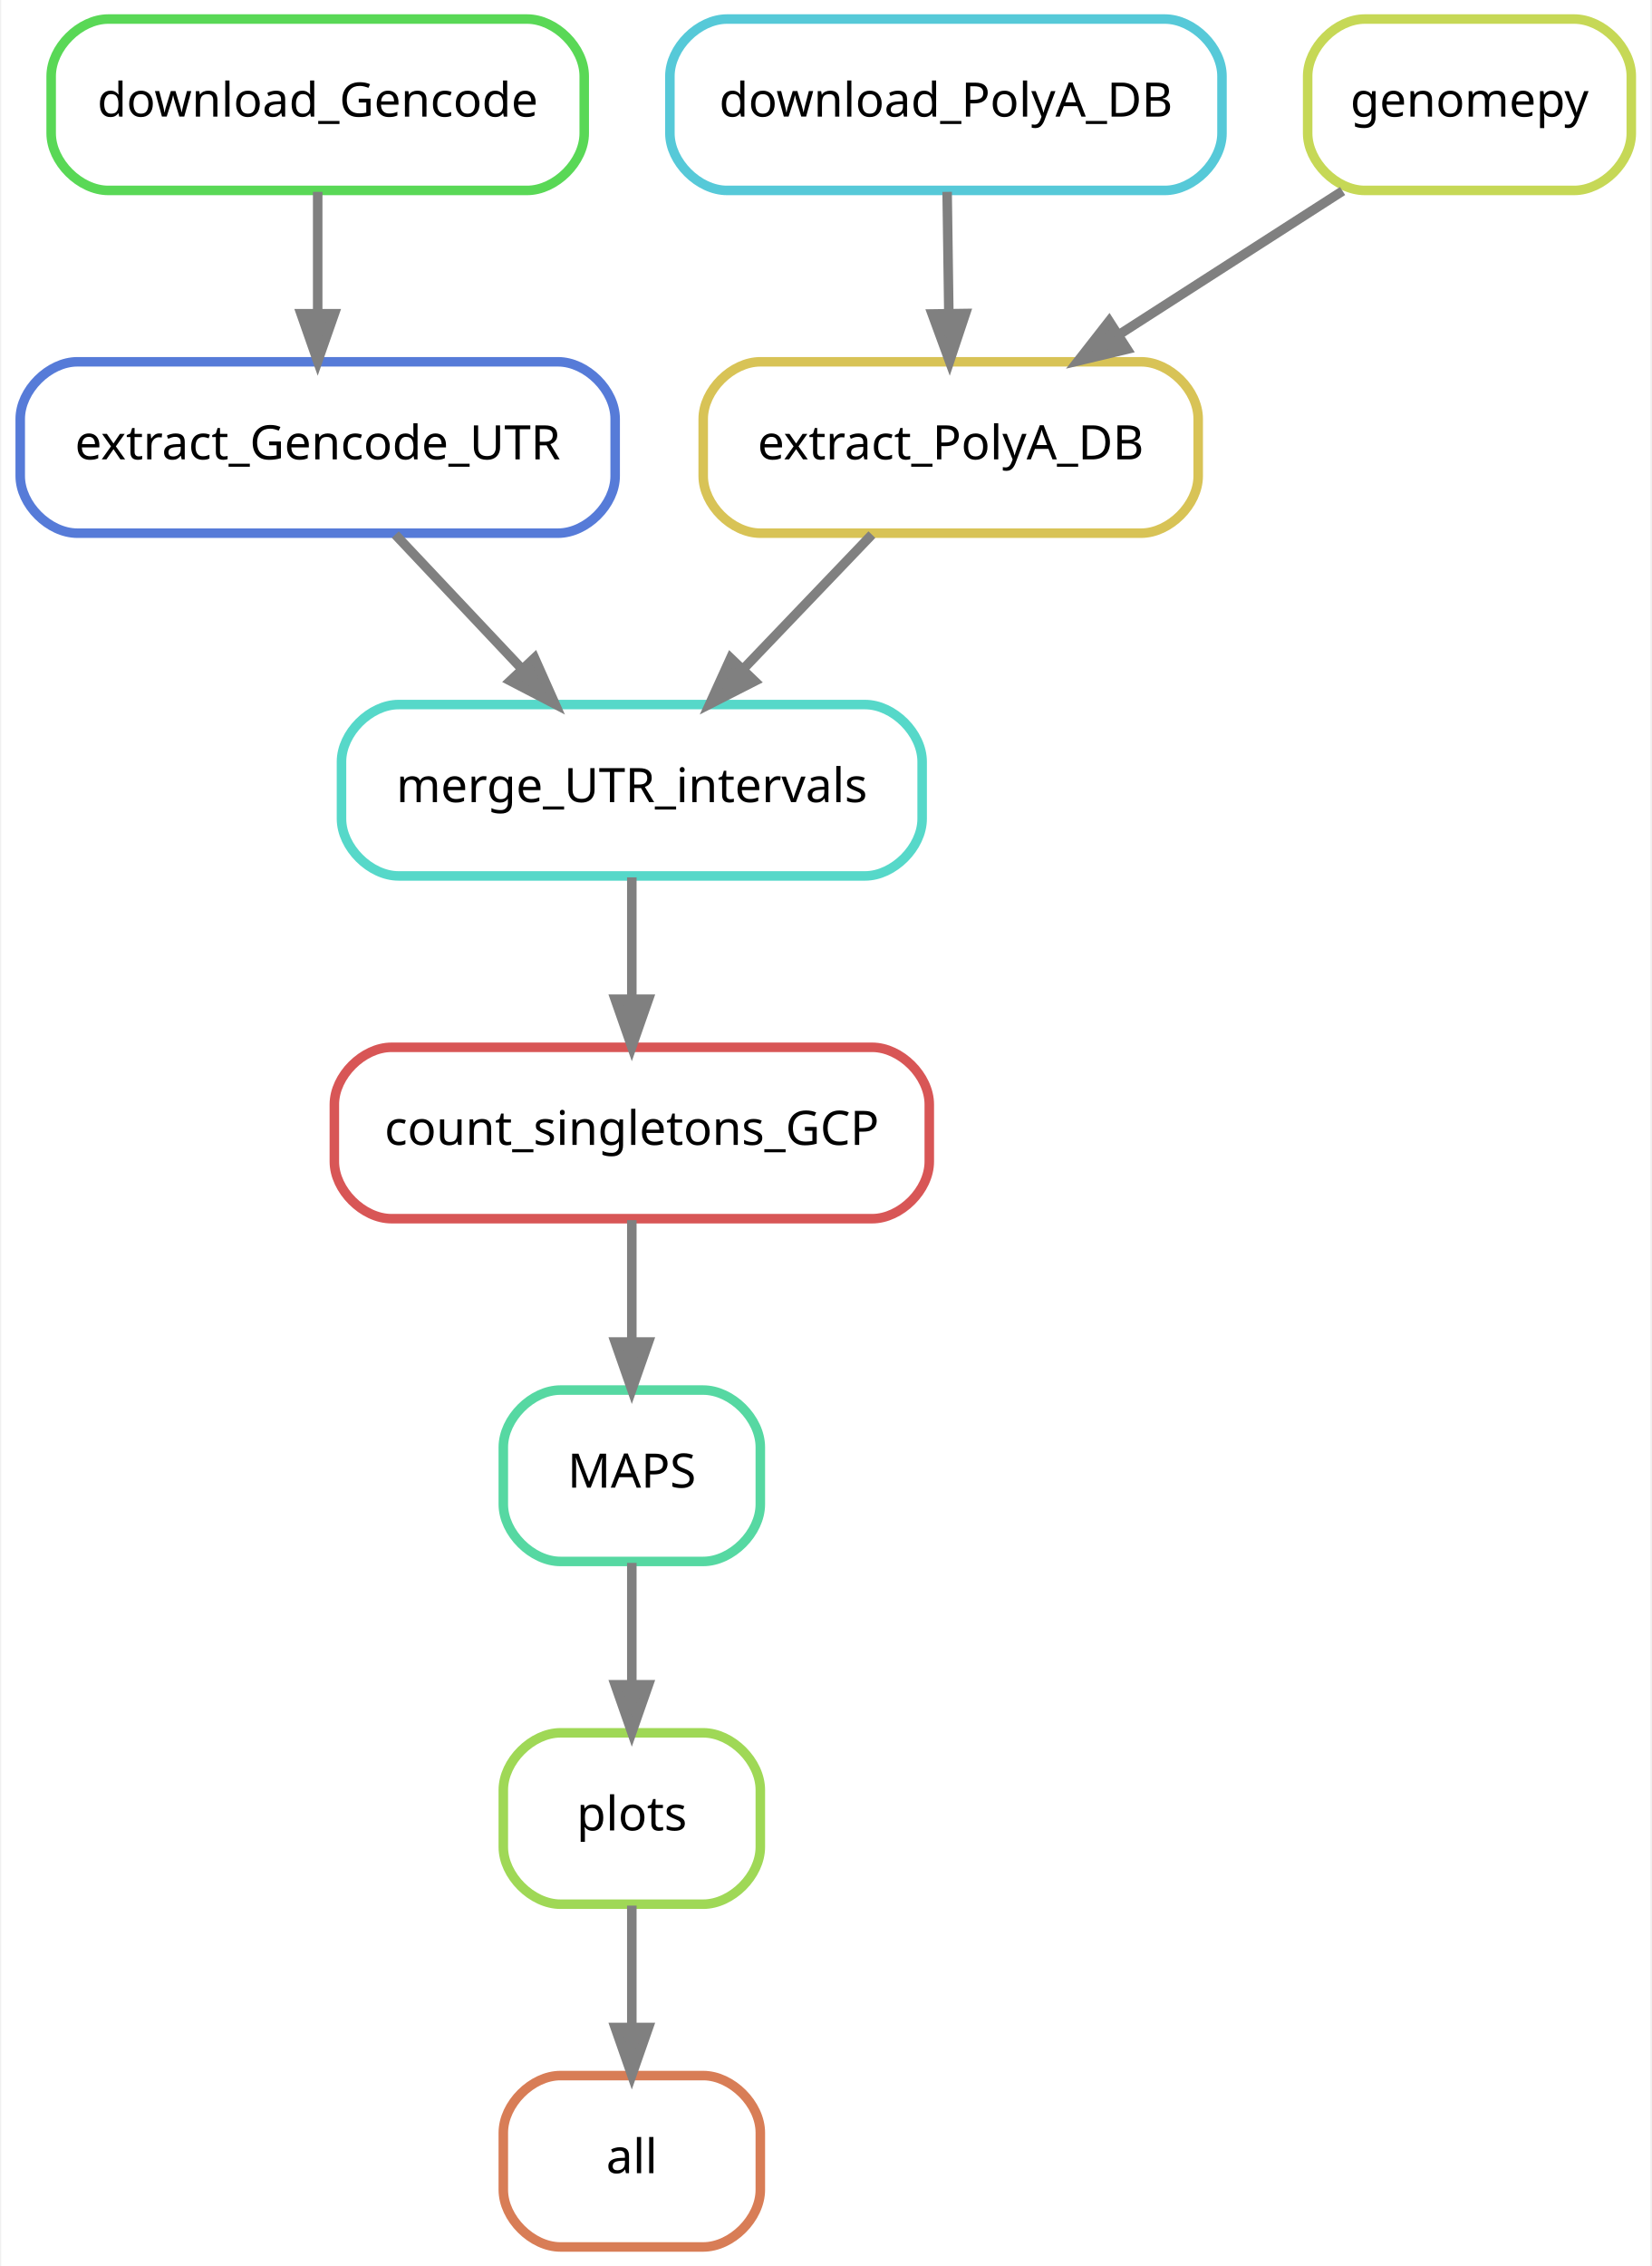
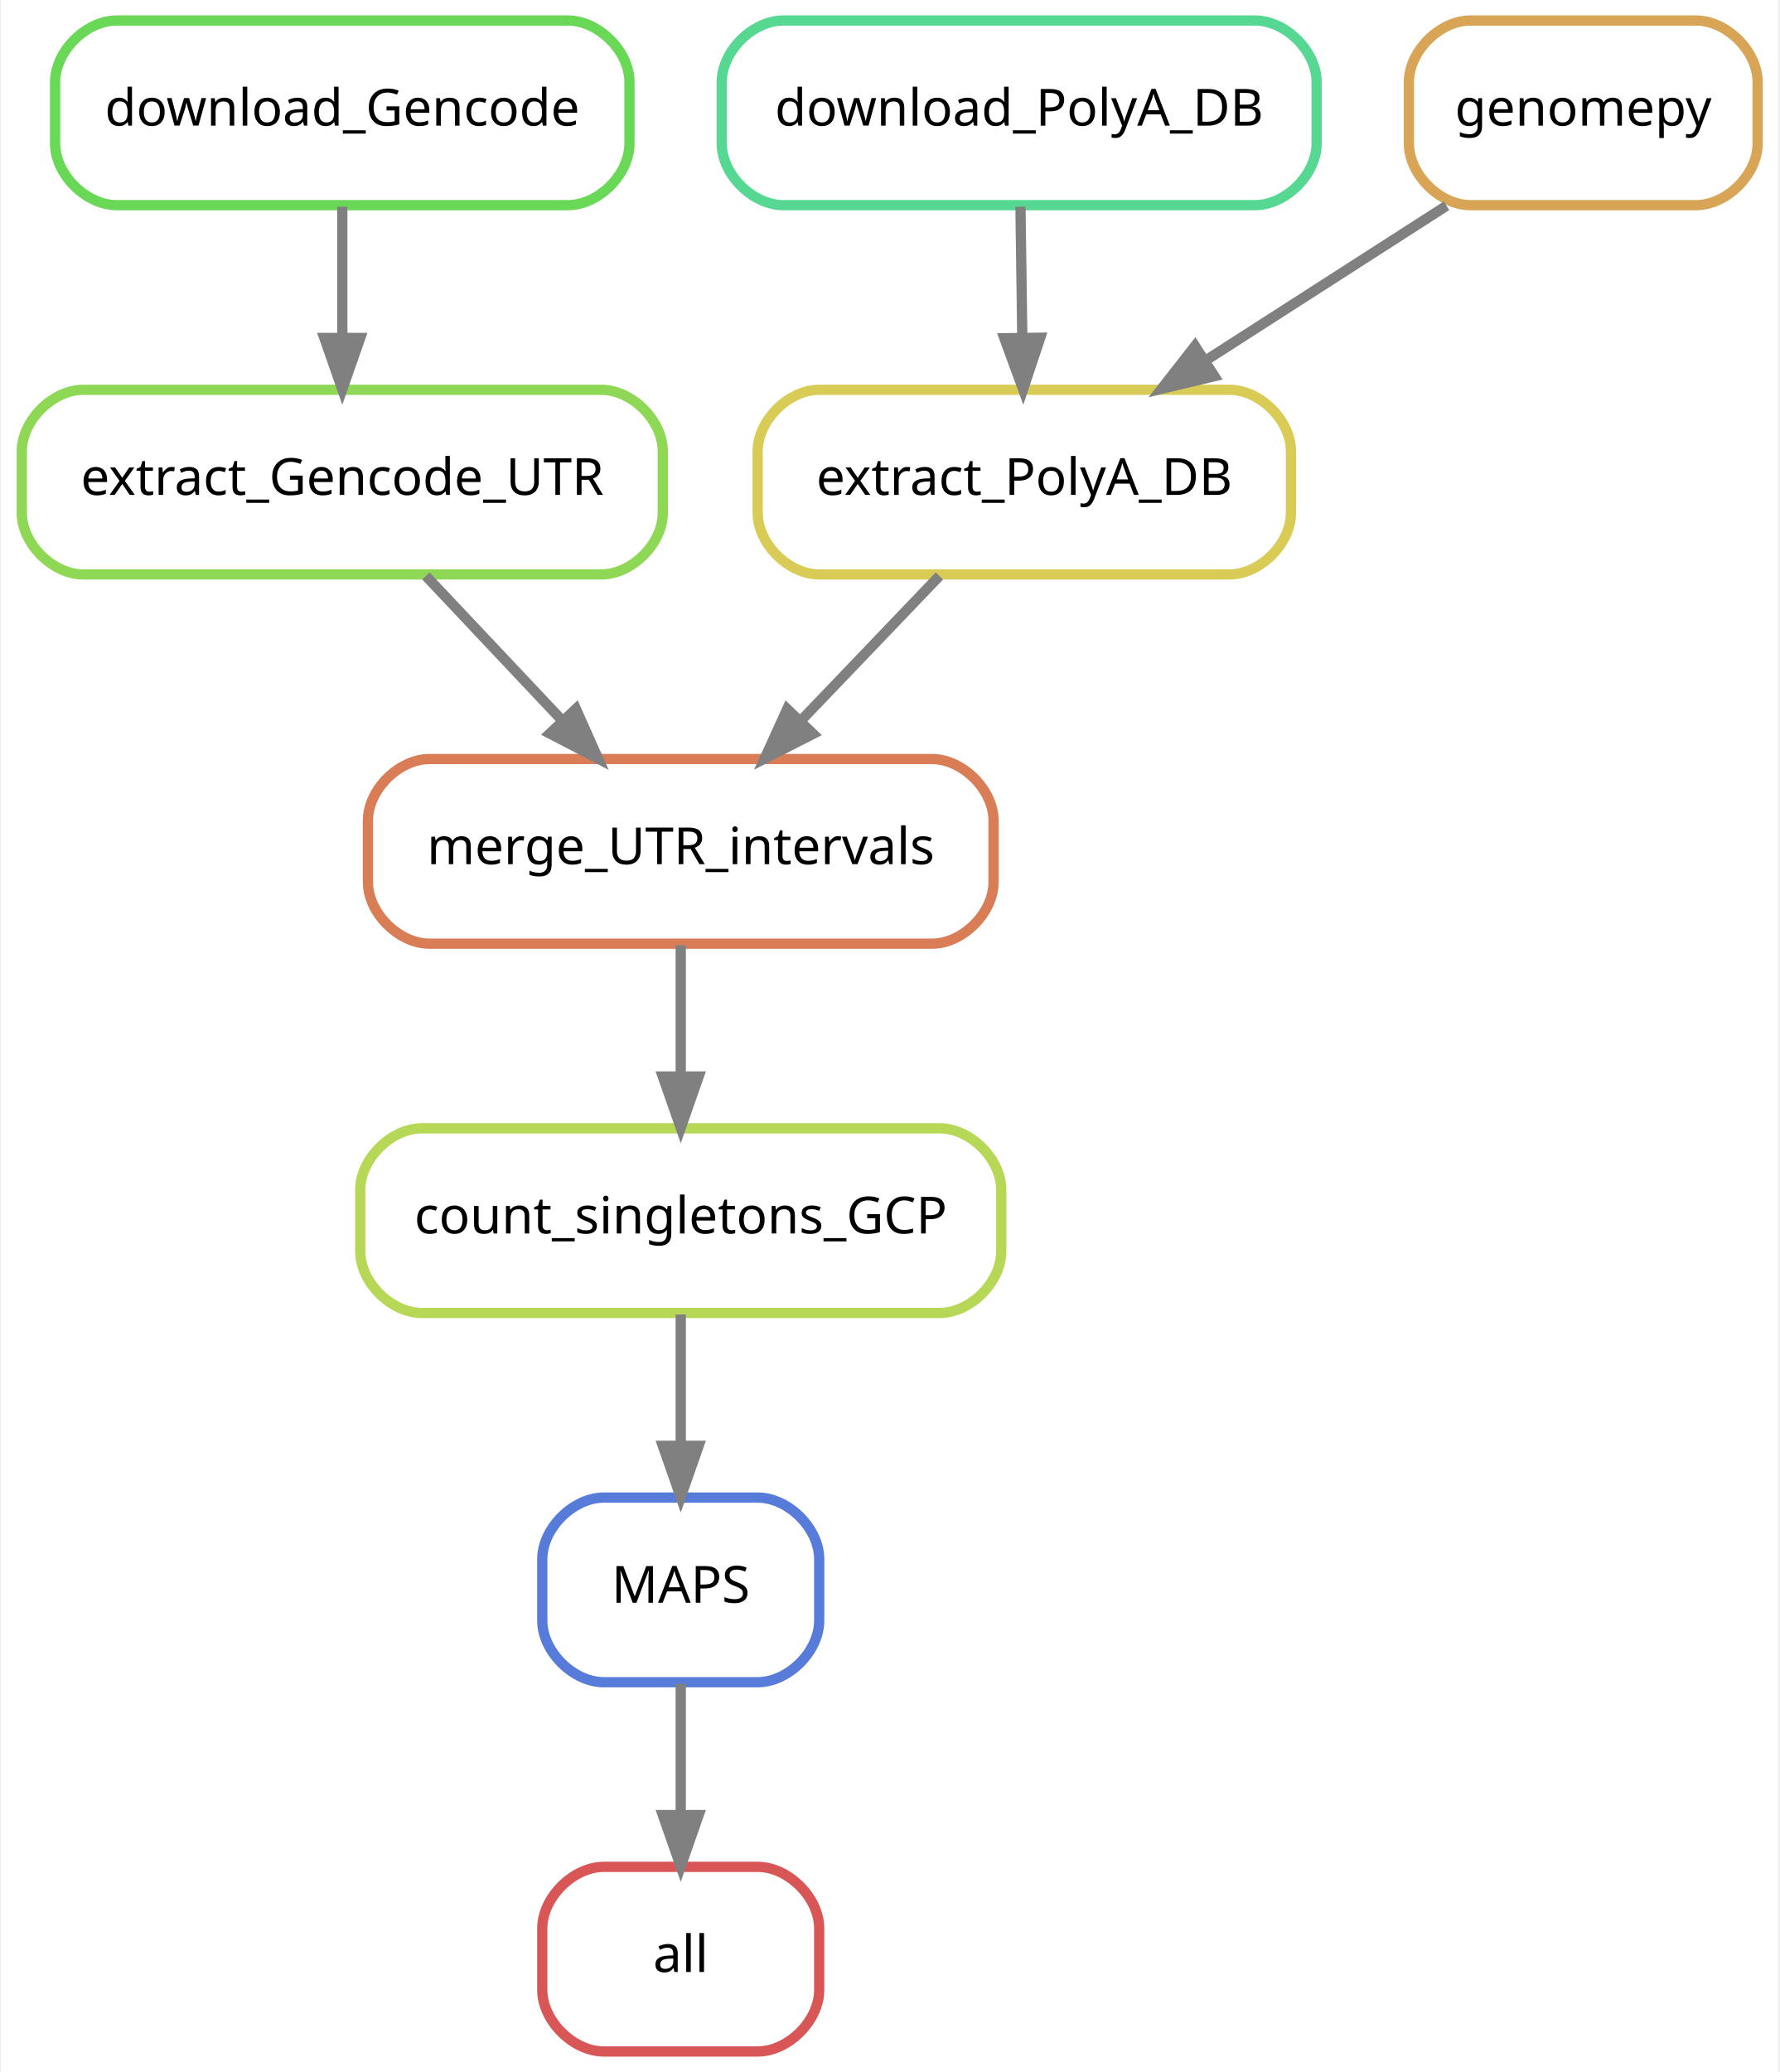
- <svg xmlns="http://www.w3.org/2000/svg" width="347pt" height="476pt" viewBox="0.00 0.00 346.50 476.00">
-   <g id="graph0" class="graph" transform="scale(1 1) rotate(0) translate(4 472)">
-     <polygon fill="white" stroke="transparent" points="-4,4 -4,-472 342.5,-472 342.5,4 -4,4" />
+ <svg xmlns="http://www.w3.org/2000/svg" width="347pt" height="404pt" viewBox="0.00 0.00 346.50 404.00">
+   <g id="graph0" class="graph" transform="scale(1 1) rotate(0) translate(4 400)">
+     <polygon fill="white" stroke="transparent" points="-4,4 -4,-400 342.5,-400 342.5,4 -4,4" />
    <g id="node1" class="node">
-       <path fill="none" stroke="#d87d56" stroke-width="2" d="M143.5,-36C143.5,-36 113.5,-36 113.5,-36 107.5,-36 101.5,-30 101.5,-24 101.5,-24 101.5,-12 101.5,-12 101.5,-6 107.5,0 113.5,0 113.5,0 143.5,0 143.5,0 149.5,0 155.5,-6 155.5,-12 155.5,-12 155.5,-24 155.5,-24 155.5,-30 149.5,-36 143.5,-36" />
+       <path fill="none" stroke="#d85656" stroke-width="2" d="M143.5,-36C143.5,-36 113.5,-36 113.5,-36 107.5,-36 101.5,-30 101.5,-24 101.5,-24 101.5,-12 101.5,-12 101.5,-6 107.5,0 113.5,0 113.5,0 143.5,0 143.5,0 149.5,0 155.5,-6 155.5,-12 155.5,-12 155.5,-24 155.5,-24 155.5,-30 149.5,-36 143.5,-36" />
      <text text-anchor="middle" x="128.5" y="-15.5" font-family="sans" font-size="10.00">all</text>
    </g>
    <g id="node2" class="node">
-       <path fill="none" stroke="#9fd856" stroke-width="2" d="M143.5,-108C143.5,-108 113.5,-108 113.5,-108 107.5,-108 101.5,-102 101.5,-96 101.5,-96 101.5,-84 101.5,-84 101.5,-78 107.5,-72 113.5,-72 113.5,-72 143.5,-72 143.5,-72 149.5,-72 155.5,-78 155.5,-84 155.5,-84 155.5,-96 155.5,-96 155.5,-102 149.5,-108 143.5,-108" />
-       <text text-anchor="middle" x="128.5" y="-87.5" font-family="sans" font-size="10.00">plots</text>
+       <path fill="none" stroke="#567bd8" stroke-width="2" d="M143.5,-108C143.5,-108 113.5,-108 113.5,-108 107.5,-108 101.5,-102 101.5,-96 101.5,-96 101.5,-84 101.5,-84 101.5,-78 107.5,-72 113.5,-72 113.5,-72 143.5,-72 143.5,-72 149.5,-72 155.5,-78 155.5,-84 155.5,-84 155.5,-96 155.5,-96 155.5,-102 149.5,-108 143.5,-108" />
+       <text text-anchor="middle" x="128.5" y="-87.5" font-family="sans" font-size="10.00">MAPS</text>
    </g>
    <g id="edge1" class="edge">
      <path fill="none" stroke="grey" stroke-width="2" d="M128.5,-71.7C128.5,-63.98 128.5,-54.71 128.5,-46.11" />
      <polygon fill="grey" stroke="grey" stroke-width="2" points="132,-46.1 128.5,-36.1 125,-46.1 132,-46.1" />
    </g>
    <g id="node3" class="node">
-       <path fill="none" stroke="#56d8a2" stroke-width="2" d="M143.5,-180C143.5,-180 113.5,-180 113.5,-180 107.5,-180 101.5,-174 101.5,-168 101.5,-168 101.5,-156 101.5,-156 101.5,-150 107.5,-144 113.5,-144 113.5,-144 143.5,-144 143.5,-144 149.5,-144 155.5,-150 155.5,-156 155.5,-156 155.5,-168 155.5,-168 155.5,-174 149.5,-180 143.5,-180" />
-       <text text-anchor="middle" x="128.5" y="-159.5" font-family="sans" font-size="10.00">MAPS</text>
+       <path fill="none" stroke="#b6d856" stroke-width="2" d="M179,-180C179,-180 78,-180 78,-180 72,-180 66,-174 66,-168 66,-168 66,-156 66,-156 66,-150 72,-144 78,-144 78,-144 179,-144 179,-144 185,-144 191,-150 191,-156 191,-156 191,-168 191,-168 191,-174 185,-180 179,-180" />
+       <text text-anchor="middle" x="128.5" y="-159.5" font-family="sans" font-size="10.00">count_singletons_GCP</text>
    </g>
    <g id="edge2" class="edge">
      <path fill="none" stroke="grey" stroke-width="2" d="M128.5,-143.7C128.5,-135.98 128.5,-126.71 128.5,-118.11" />
      <polygon fill="grey" stroke="grey" stroke-width="2" points="132,-118.1 128.5,-108.1 125,-118.1 132,-118.1" />
    </g>
    <g id="node4" class="node">
-       <path fill="none" stroke="#d85656" stroke-width="2" d="M179,-252C179,-252 78,-252 78,-252 72,-252 66,-246 66,-240 66,-240 66,-228 66,-228 66,-222 72,-216 78,-216 78,-216 179,-216 179,-216 185,-216 191,-222 191,-228 191,-228 191,-240 191,-240 191,-246 185,-252 179,-252" />
-       <text text-anchor="middle" x="128.5" y="-231.5" font-family="sans" font-size="10.00">count_singletons_GCP</text>
+       <path fill="none" stroke="#d87d56" stroke-width="2" d="M177.5,-252C177.5,-252 79.5,-252 79.5,-252 73.5,-252 67.5,-246 67.5,-240 67.5,-240 67.5,-228 67.5,-228 67.5,-222 73.5,-216 79.5,-216 79.5,-216 177.5,-216 177.5,-216 183.5,-216 189.5,-222 189.5,-228 189.5,-228 189.5,-240 189.5,-240 189.5,-246 183.5,-252 177.5,-252" />
+       <text text-anchor="middle" x="128.5" y="-231.5" font-family="sans" font-size="10.00">merge_UTR_intervals</text>
    </g>
    <g id="edge3" class="edge">
      <path fill="none" stroke="grey" stroke-width="2" d="M128.5,-215.7C128.5,-207.98 128.5,-198.71 128.5,-190.11" />
      <polygon fill="grey" stroke="grey" stroke-width="2" points="132,-190.1 128.5,-180.1 125,-190.1 132,-190.1" />
    </g>
    <g id="node5" class="node">
-       <path fill="none" stroke="#56d8c9" stroke-width="2" d="M177.5,-324C177.5,-324 79.5,-324 79.5,-324 73.5,-324 67.5,-318 67.5,-312 67.5,-312 67.5,-300 67.5,-300 67.5,-294 73.5,-288 79.5,-288 79.5,-288 177.5,-288 177.5,-288 183.5,-288 189.5,-294 189.5,-300 189.5,-300 189.5,-312 189.5,-312 189.5,-318 183.5,-324 177.5,-324" />
-       <text text-anchor="middle" x="128.5" y="-303.5" font-family="sans" font-size="10.00">merge_UTR_intervals</text>
+       <path fill="none" stroke="#8fd856" stroke-width="2" d="M113,-324C113,-324 12,-324 12,-324 6,-324 0,-318 0,-312 0,-312 0,-300 0,-300 0,-294 6,-288 12,-288 12,-288 113,-288 113,-288 119,-288 125,-294 125,-300 125,-300 125,-312 125,-312 125,-318 119,-324 113,-324" />
+       <text text-anchor="middle" x="62.5" y="-303.5" font-family="sans" font-size="10.00">extract_Gencode_UTR</text>
    </g>
    <g id="edge4" class="edge">
-       <path fill="none" stroke="grey" stroke-width="2" d="M128.5,-287.7C128.5,-279.98 128.5,-270.71 128.5,-262.11" />
-       <polygon fill="grey" stroke="grey" stroke-width="2" points="132,-262.1 128.5,-252.1 125,-262.1 132,-262.1" />
+       <path fill="none" stroke="grey" stroke-width="2" d="M78.81,-287.7C86.81,-279.22 96.57,-268.86 105.32,-259.58" />
+       <polygon fill="grey" stroke="grey" stroke-width="2" points="108.06,-261.78 112.37,-252.1 102.97,-256.98 108.06,-261.78" />
    </g>
    <g id="node6" class="node">
-       <path fill="none" stroke="#567bd8" stroke-width="2" d="M113,-396C113,-396 12,-396 12,-396 6,-396 0,-390 0,-384 0,-384 0,-372 0,-372 0,-366 6,-360 12,-360 12,-360 113,-360 113,-360 119,-360 125,-366 125,-372 125,-372 125,-384 125,-384 125,-390 119,-396 113,-396" />
-       <text text-anchor="middle" x="62.5" y="-375.5" font-family="sans" font-size="10.00">extract_Gencode_UTR</text>
+       <path fill="none" stroke="#68d856" stroke-width="2" d="M106.5,-396C106.5,-396 18.5,-396 18.5,-396 12.5,-396 6.5,-390 6.5,-384 6.5,-384 6.5,-372 6.5,-372 6.5,-366 12.5,-360 18.5,-360 18.5,-360 106.5,-360 106.5,-360 112.5,-360 118.5,-366 118.5,-372 118.5,-372 118.5,-384 118.5,-384 118.5,-390 112.5,-396 106.5,-396" />
+       <text text-anchor="middle" x="62.5" y="-375.5" font-family="sans" font-size="10.00">download_Gencode</text>
    </g>
    <g id="edge6" class="edge">
-       <path fill="none" stroke="grey" stroke-width="2" d="M78.81,-359.7C86.81,-351.22 96.57,-340.86 105.32,-331.58" />
-       <polygon fill="grey" stroke="grey" stroke-width="2" points="108.06,-333.78 112.37,-324.1 102.97,-328.98 108.06,-333.78" />
+       <path fill="none" stroke="grey" stroke-width="2" d="M62.5,-359.7C62.5,-351.98 62.5,-342.71 62.5,-334.11" />
+       <polygon fill="grey" stroke="grey" stroke-width="2" points="66,-334.1 62.5,-324.1 59,-334.1 66,-334.1" />
    </g>
    <g id="node7" class="node">
-       <path fill="none" stroke="#59d856" stroke-width="2" d="M106.5,-468C106.5,-468 18.5,-468 18.5,-468 12.5,-468 6.5,-462 6.5,-456 6.5,-456 6.5,-444 6.5,-444 6.5,-438 12.5,-432 18.5,-432 18.5,-432 106.5,-432 106.5,-432 112.5,-432 118.5,-438 118.5,-444 118.5,-444 118.5,-456 118.5,-456 118.5,-462 112.5,-468 106.5,-468" />
-       <text text-anchor="middle" x="62.5" y="-447.5" font-family="sans" font-size="10.00">download_Gencode</text>
+       <path fill="none" stroke="#d8cb56" stroke-width="2" d="M235.5,-324C235.5,-324 155.5,-324 155.5,-324 149.5,-324 143.5,-318 143.5,-312 143.5,-312 143.5,-300 143.5,-300 143.5,-294 149.5,-288 155.5,-288 155.5,-288 235.5,-288 235.5,-288 241.5,-288 247.5,-294 247.5,-300 247.5,-300 247.5,-312 247.5,-312 247.5,-318 241.5,-324 235.5,-324" />
+       <text text-anchor="middle" x="195.5" y="-303.5" font-family="sans" font-size="10.00">extract_PolyA_DB</text>
+     </g>
+     <g id="edge5" class="edge">
+       <path fill="none" stroke="grey" stroke-width="2" d="M178.94,-287.7C170.82,-279.22 160.91,-268.86 152.03,-259.58" />
+       <polygon fill="grey" stroke="grey" stroke-width="2" points="154.31,-256.91 144.87,-252.1 149.26,-261.75 154.31,-256.91" />
+     </g>
+     <g id="node8" class="node">
+       <path fill="none" stroke="#56d892" stroke-width="2" d="M240.5,-396C240.5,-396 148.5,-396 148.5,-396 142.5,-396 136.5,-390 136.5,-384 136.5,-384 136.5,-372 136.5,-372 136.5,-366 142.5,-360 148.5,-360 148.5,-360 240.5,-360 240.5,-360 246.5,-360 252.5,-366 252.5,-372 252.5,-372 252.5,-384 252.5,-384 252.5,-390 246.5,-396 240.5,-396" />
+       <text text-anchor="middle" x="194.5" y="-375.5" font-family="sans" font-size="10.00">download_PolyA_DB</text>
+     </g>
+     <g id="edge8" class="edge">
+       <path fill="none" stroke="grey" stroke-width="2" d="M194.75,-359.7C194.86,-351.98 194.99,-342.71 195.11,-334.11" />
+       <polygon fill="grey" stroke="grey" stroke-width="2" points="198.61,-334.15 195.26,-324.1 191.61,-334.05 198.61,-334.15" />
+     </g>
+     <g id="node9" class="node">
+       <path fill="none" stroke="#d8a456" stroke-width="2" d="M326.5,-396C326.5,-396 282.5,-396 282.5,-396 276.5,-396 270.5,-390 270.5,-384 270.5,-384 270.5,-372 270.5,-372 270.5,-366 276.5,-360 282.5,-360 282.5,-360 326.5,-360 326.5,-360 332.5,-360 338.5,-366 338.5,-372 338.5,-372 338.5,-384 338.5,-384 338.5,-390 332.5,-396 326.5,-396" />
+       <text text-anchor="middle" x="304.5" y="-375.5" font-family="sans" font-size="10.00">genomepy</text>
    </g>
    <g id="edge7" class="edge">
-       <path fill="none" stroke="grey" stroke-width="2" d="M62.5,-431.7C62.5,-423.98 62.5,-414.71 62.5,-406.11" />
-       <polygon fill="grey" stroke="grey" stroke-width="2" points="66,-406.1 62.5,-396.1 59,-406.1 66,-406.1" />
-     </g>
-     <g id="node8" class="node">
-       <path fill="none" stroke="#d8c356" stroke-width="2" d="M235.5,-396C235.5,-396 155.5,-396 155.5,-396 149.5,-396 143.5,-390 143.5,-384 143.5,-384 143.5,-372 143.5,-372 143.5,-366 149.5,-360 155.5,-360 155.5,-360 235.5,-360 235.5,-360 241.5,-360 247.5,-366 247.5,-372 247.5,-372 247.5,-384 247.5,-384 247.5,-390 241.5,-396 235.5,-396" />
-       <text text-anchor="middle" x="195.5" y="-375.5" font-family="sans" font-size="10.00">extract_PolyA_DB</text>
-     </g>
-     <g id="edge5" class="edge">
-       <path fill="none" stroke="grey" stroke-width="2" d="M178.94,-359.7C170.82,-351.22 160.91,-340.86 152.03,-331.58" />
-       <polygon fill="grey" stroke="grey" stroke-width="2" points="154.31,-328.91 144.87,-324.1 149.26,-333.75 154.31,-328.91" />
-     </g>
-     <g id="node9" class="node">
-       <path fill="none" stroke="#56c9d8" stroke-width="2" d="M240.5,-468C240.5,-468 148.5,-468 148.5,-468 142.5,-468 136.5,-462 136.5,-456 136.5,-456 136.5,-444 136.5,-444 136.5,-438 142.5,-432 148.5,-432 148.5,-432 240.5,-432 240.5,-432 246.5,-432 252.5,-438 252.5,-444 252.5,-444 252.5,-456 252.5,-456 252.5,-462 246.5,-468 240.5,-468" />
-       <text text-anchor="middle" x="194.5" y="-447.5" font-family="sans" font-size="10.00">download_PolyA_DB</text>
-     </g>
-     <g id="edge9" class="edge">
-       <path fill="none" stroke="grey" stroke-width="2" d="M194.75,-431.7C194.86,-423.98 194.99,-414.71 195.11,-406.11" />
-       <polygon fill="grey" stroke="grey" stroke-width="2" points="198.61,-406.15 195.26,-396.1 191.61,-406.05 198.61,-406.15" />
-     </g>
-     <g id="node10" class="node">
-       <path fill="none" stroke="#c6d856" stroke-width="2" d="M326.5,-468C326.5,-468 282.5,-468 282.5,-468 276.5,-468 270.5,-462 270.5,-456 270.5,-456 270.5,-444 270.5,-444 270.5,-438 276.5,-432 282.5,-432 282.5,-432 326.5,-432 326.5,-432 332.5,-432 338.5,-438 338.5,-444 338.5,-444 338.5,-456 338.5,-456 338.5,-462 332.5,-468 326.5,-468" />
-       <text text-anchor="middle" x="304.5" y="-447.5" font-family="sans" font-size="10.00">genomepy</text>
-     </g>
-     <g id="edge8" class="edge">
-       <path fill="none" stroke="grey" stroke-width="2" d="M277.84,-431.88C263.72,-422.81 246.19,-411.55 230.94,-401.76" />
-       <polygon fill="grey" stroke="grey" stroke-width="2" points="232.57,-398.65 222.27,-396.19 228.79,-404.54 232.57,-398.65" />
+       <path fill="none" stroke="grey" stroke-width="2" d="M277.84,-359.88C263.72,-350.81 246.19,-339.55 230.94,-329.76" />
+       <polygon fill="grey" stroke="grey" stroke-width="2" points="232.57,-326.65 222.27,-324.19 228.79,-332.54 232.57,-326.65" />
    </g>
  </g>
</svg>
